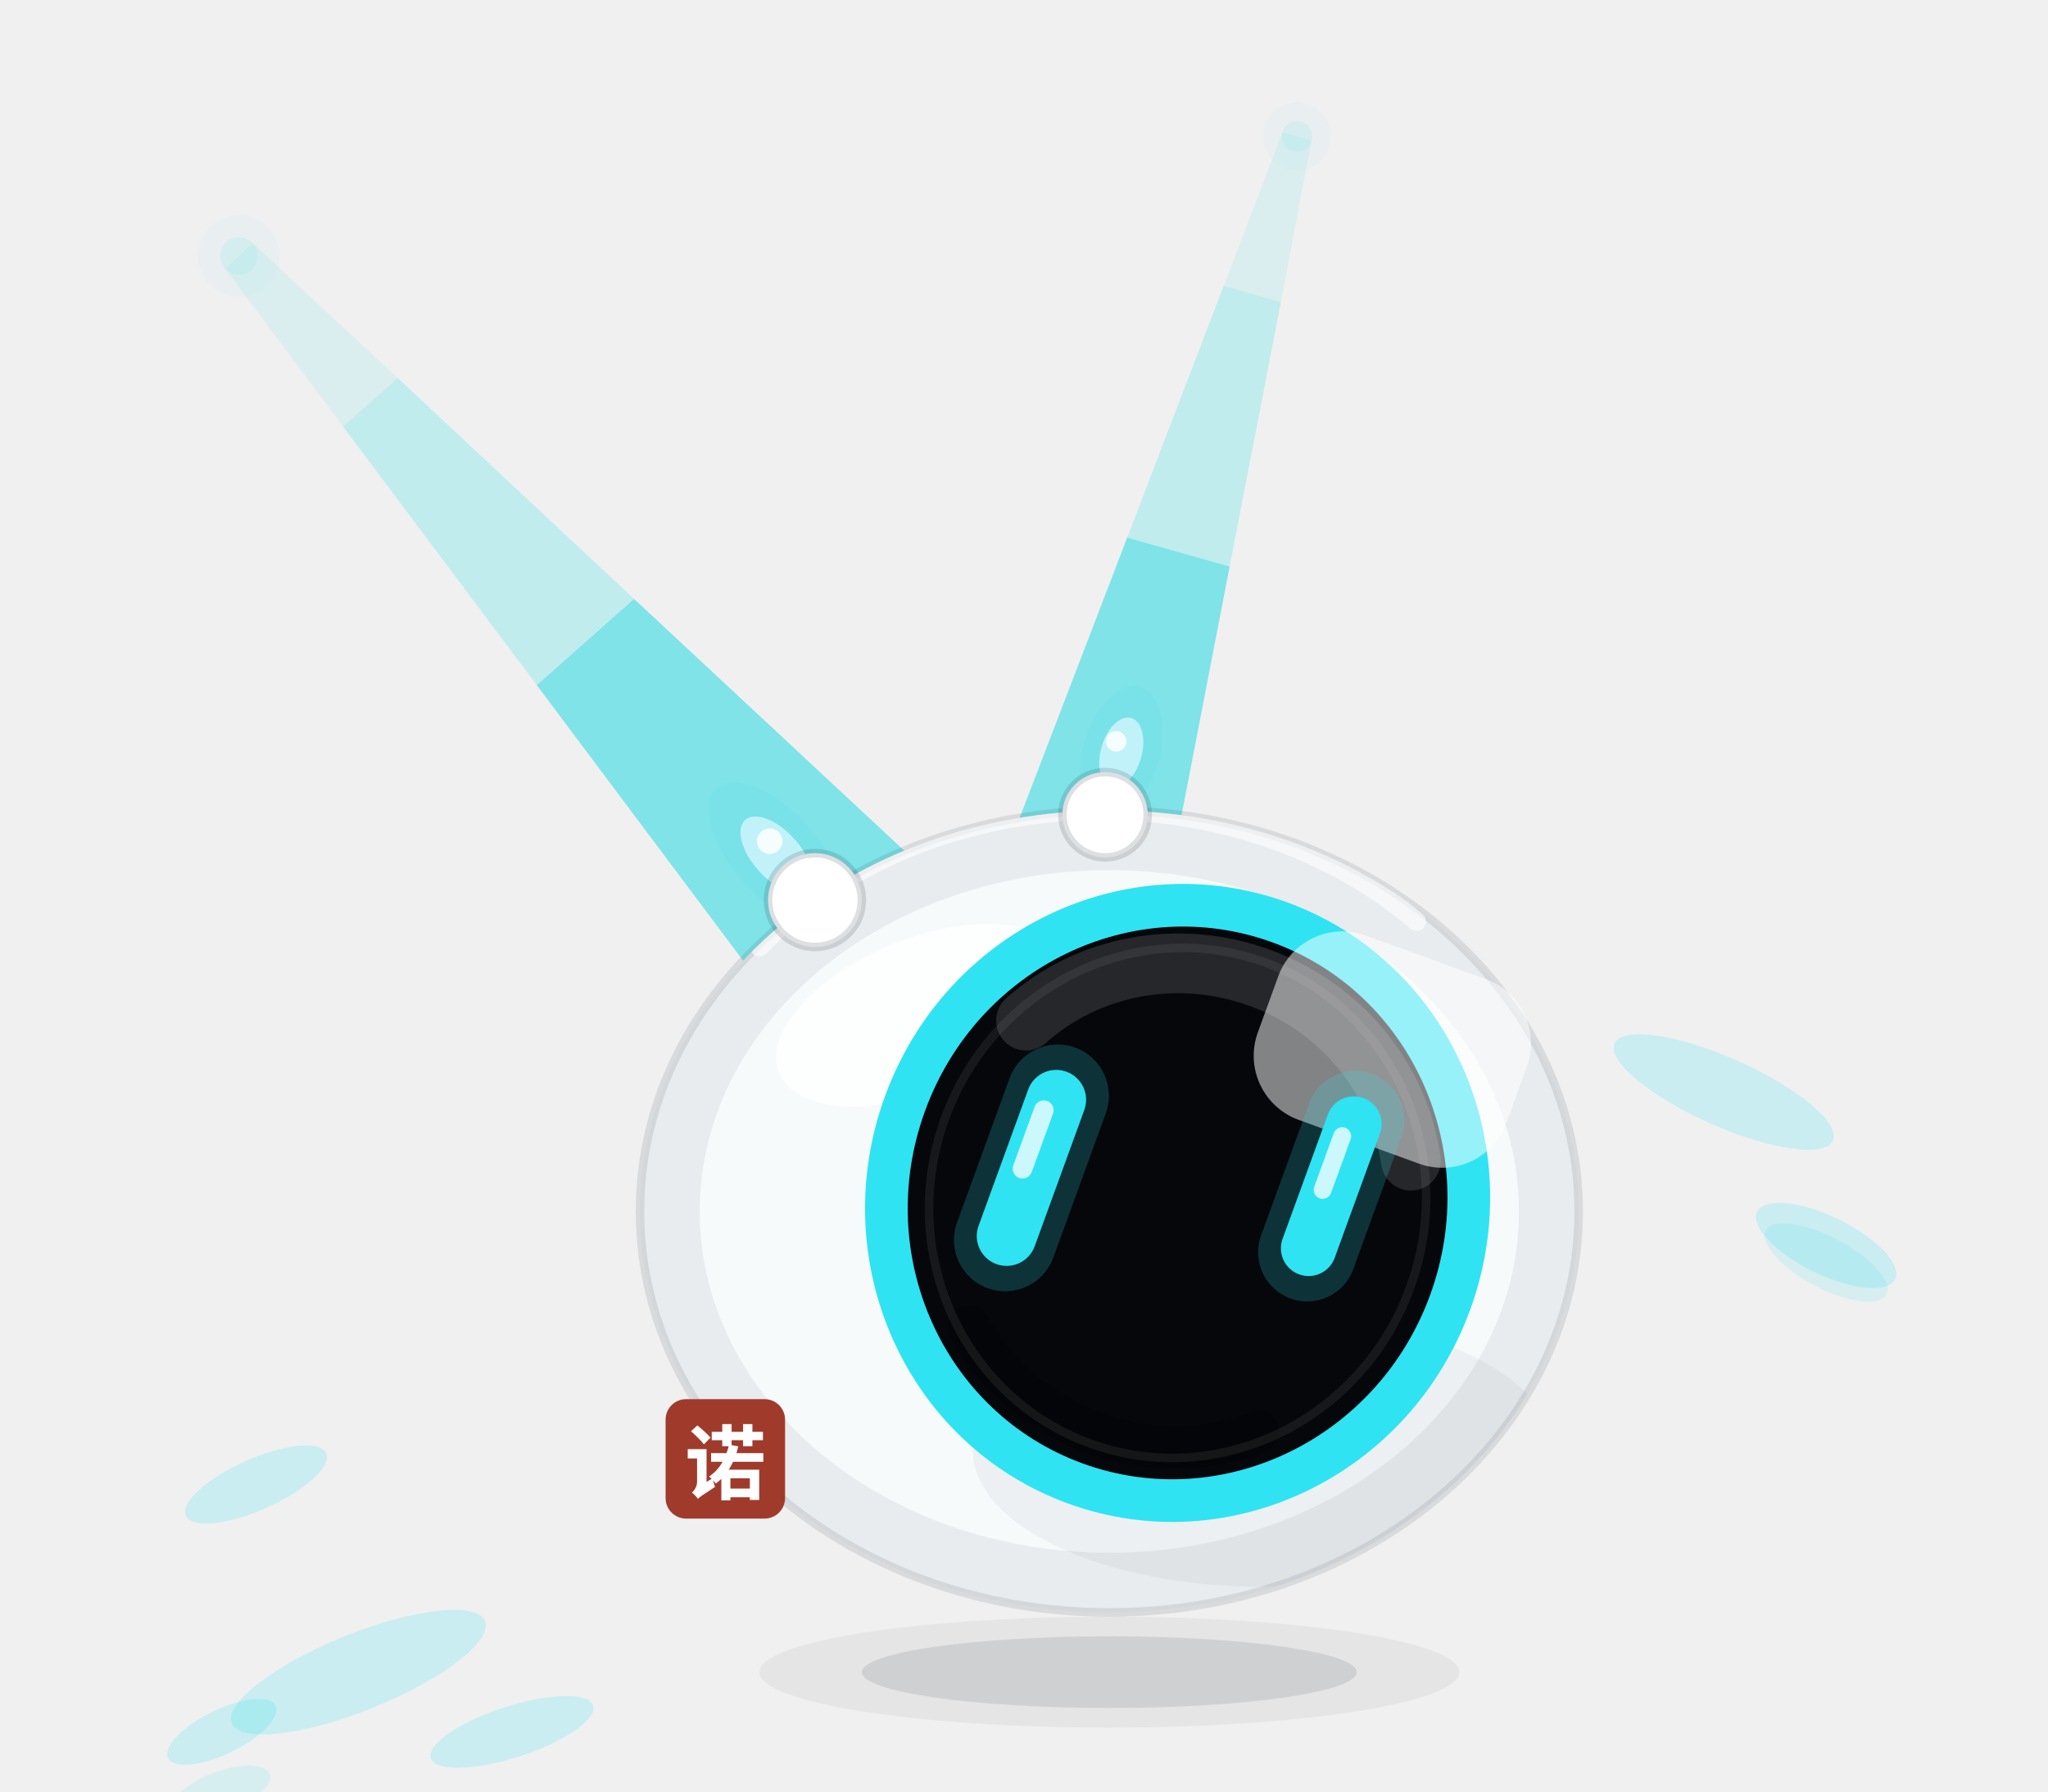
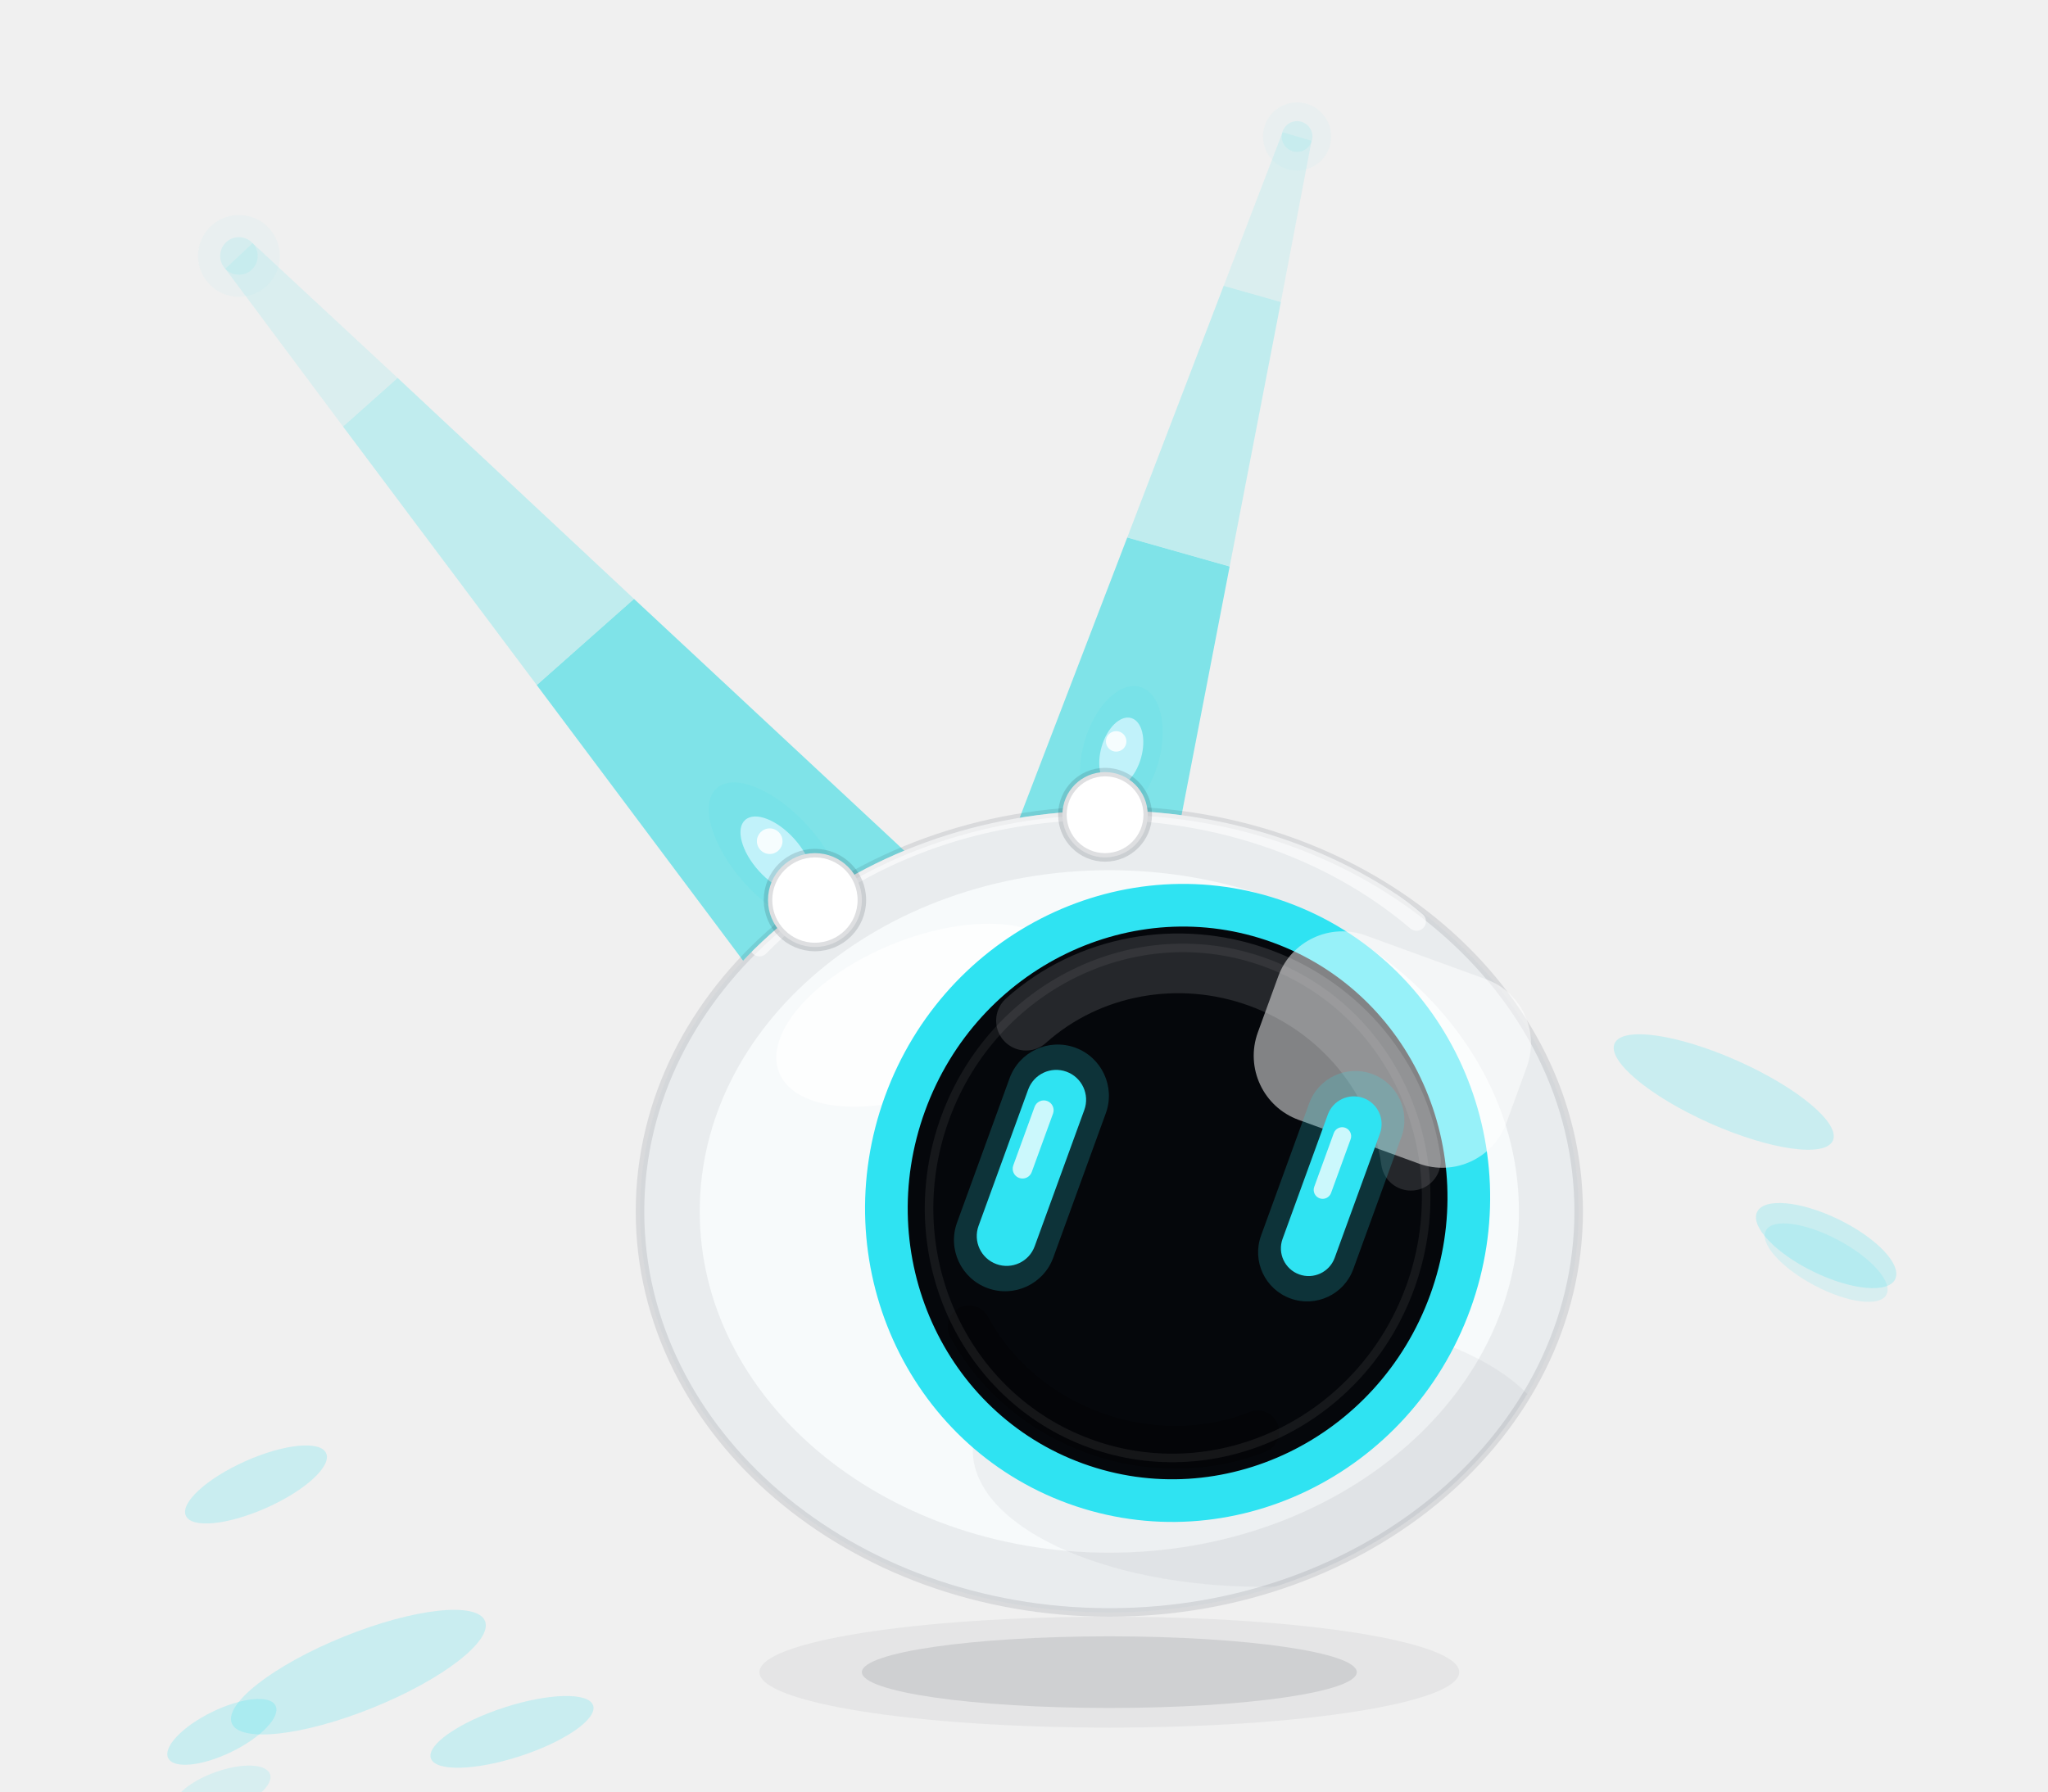
<svg xmlns="http://www.w3.org/2000/svg" width="240" height="210" viewBox="0 0 240 210" role="img" aria-label="诺瓦 v4：球形悬浮机器管家（原味涂装）">
  <defs>
    <clipPath id="ballClip">
      <ellipse cx="130" cy="142" rx="55" ry="47" />
    </clipPath>
  </defs>
  <g fill="rgba(47,227,242,.2)">
    <ellipse cx="42" cy="196" rx="16" ry="4.5" transform="rotate(-22 42 196)" />
    <ellipse cx="60" cy="203" rx="10" ry="3" transform="rotate(-18 60 203)" />
    <ellipse cx="30" cy="174" rx="9" ry="3" transform="rotate(-24 30 174)" />
    <ellipse cx="202" cy="128" rx="14" ry="4" transform="rotate(24 202 128)" />
    <ellipse cx="26" cy="203" rx="7" ry="2.6" transform="rotate(-26 26 203)" />
    <ellipse cx="214" cy="146" rx="9" ry="3.4" transform="rotate(26 214 146)" />
  </g>
  <g fill="rgba(47,227,242,.13)">
    <ellipse cx="214" cy="148" rx="8" ry="3" transform="rotate(28 214 148)" />
    <ellipse cx="26" cy="210" rx="6" ry="2.4" transform="rotate(-20 26 210)" />
  </g>
  <path d="M106.6 100.3L74.3 70.2L62.9 80.3L89.4 115.7Z" fill="rgba(120,226,232,.94)" />
  <path d="M74.3 70.2L46.6 44.3L40.2 50.0L62.9 80.3Z" fill="rgba(161,234,236,.6)" />
  <path d="M46.6 44.3L29.6 28.5L26.4 31.5L40.2 50.0Z" fill="rgba(161,234,236,.28)" />
  <circle cx="28" cy="30" r="4.8" fill="rgba(161,234,236,.28)" opacity=".3" />
  <circle cx="28" cy="30" r="2.2" fill="rgba(161,234,236,.28)" />
  <path d="M137.1 102.6L144.1 66.4L132.1 63.0L118.9 97.4Z" fill="rgba(120,226,232,.94)" />
  <path d="M144.1 66.4L150.1 35.4L143.4 33.5L132.1 63.0Z" fill="rgba(161,234,236,.6)" />
  <path d="M150.1 35.4L153.7 16.5L150.3 15.5L143.4 33.5Z" fill="rgba(161,234,236,.28)" />
  <circle cx="152" cy="16" r="4.0" fill="rgba(161,234,236,.28)" opacity=".3" />
  <circle cx="152" cy="16" r="1.8" fill="rgba(161,234,236,.28)" />
  <ellipse cx="91" cy="100.2" rx="10.5" ry="5" transform="rotate(48 91 100.2)" fill="rgba(120,226,232,.94)" />
  <ellipse cx="91" cy="100.2" rx="5.5" ry="2.8" transform="rotate(48 91 100.2)" fill="rgba(201,244,252,.9)" />
  <circle cx="90.2" cy="98.6" r="1.5" fill="rgba(255,255,255,.85)" />
  <ellipse cx="131.4" cy="88.2" rx="8" ry="4.5" transform="rotate(-74 131.4 88.2)" fill="rgba(120,226,232,.94)" />
  <ellipse cx="131.4" cy="88.2" rx="4.2" ry="2.4" transform="rotate(-74 131.4 88.2)" fill="rgba(201,244,252,.9)" />
  <circle cx="130.8" cy="86.9" r="1.2" fill="rgba(255,255,255,.85)" />
  <ellipse cx="130" cy="142" rx="55" ry="47" fill="#F7FAFB" stroke="rgba(18,26,40,.10)" stroke-width="1" />
  <ellipse cx="130" cy="142" rx="51.5" ry="43.5" fill="none" stroke="rgba(18,26,40,.06)" stroke-width="7" clip-path="url(#ballClip)" />
  <path d="M89 111 A 52 44 0 0 1 166 108" fill="none" stroke="rgba(255,255,255,.8)" stroke-width="2.2" stroke-linecap="round" clip-path="url(#ballClip)" opacity=".75" />
  <path d="M86 172 A 51 42 0 0 0 174 172" fill="none" stroke="rgba(18,26,40,.08)" stroke-width="1.5" clip-path="url(#ballClip)" />
  <ellipse cx="148" cy="170" rx="34" ry="16" fill="rgba(43,52,64,.05)" clip-path="url(#ballClip)" />
  <ellipse cx="108" cy="119" rx="18" ry="9" fill="rgba(255,255,255,.7)" transform="rotate(-22 108 119)" />
  <circle cx="95.5" cy="105.5" r="5.5" fill="#FFFFFF" stroke="rgba(18,26,40,.14)" stroke-width="1" />
  <circle cx="129.5" cy="95.5" r="5" fill="#FFFFFF" stroke="rgba(18,26,40,.14)" stroke-width="1" />
  <g transform="rotate(20 138 141)">
    <ellipse cx="138" cy="141" rx="34" ry="35" fill="#05070B" />
    <path d="M114 127 A 27 26 0 0 1 162 127" fill="none" stroke="rgba(255,255,255,.13)" stroke-width="7" stroke-linecap="round" />
    <path d="M120 163 A 26 24 0 0 0 156 163" fill="none" stroke="rgba(0,0,0,.3)" stroke-width="5" stroke-linecap="round" />
    <ellipse cx="138" cy="141" rx="34" ry="35" fill="none" stroke="#2FE3F2" stroke-width="5" />
    <ellipse cx="138" cy="141" rx="29" ry="30" fill="none" stroke="rgba(255,255,255,.07)" stroke-width="1" />
    <rect x="140" y="104" width="31" height="23" rx="8" fill="rgba(255,255,255,.5)" />
    <rect x="114.5" y="128.0" width="12" height="30.0" rx="6" fill="#2FE3F2" opacity=".2" />
    <rect x="148.5" y="119.0" width="11.5" height="28.0" rx="5.75" fill="#2FE3F2" opacity=".2" />
    <rect x="117" y="131.0" width="7" height="24.0" rx="3.5" fill="#2FE3F2" />
    <rect x="151" y="122.0" width="6.5" height="22.0" rx="3.25" fill="#2FE3F2" />
    <rect x="118.4" y="135.0" width="2.3" height="9.6" rx="1.15" fill="rgba(255,255,255,.75)" />
    <rect x="152.4" y="126.0" width="2.1" height="8.8" rx="1.05" fill="rgba(255,255,255,.75)" />
  </g>
-   <rect x="78" y="164" width="14" height="14" rx="2.4" fill="#A03B2C" />
-   <text x="85" y="175" text-anchor="middle" font-family="'Songti SC','Noto Serif SC','SimSun',serif" font-size="9.5" font-weight="700" fill="#FFFFFF">诺</text>
  <ellipse cx="130" cy="196" rx="41" ry="6.5" fill="rgba(43,52,64,.12)" opacity=".5" />
  <ellipse cx="130" cy="196" rx="29" ry="4.2" fill="rgba(43,52,64,.12)" />
</svg>
